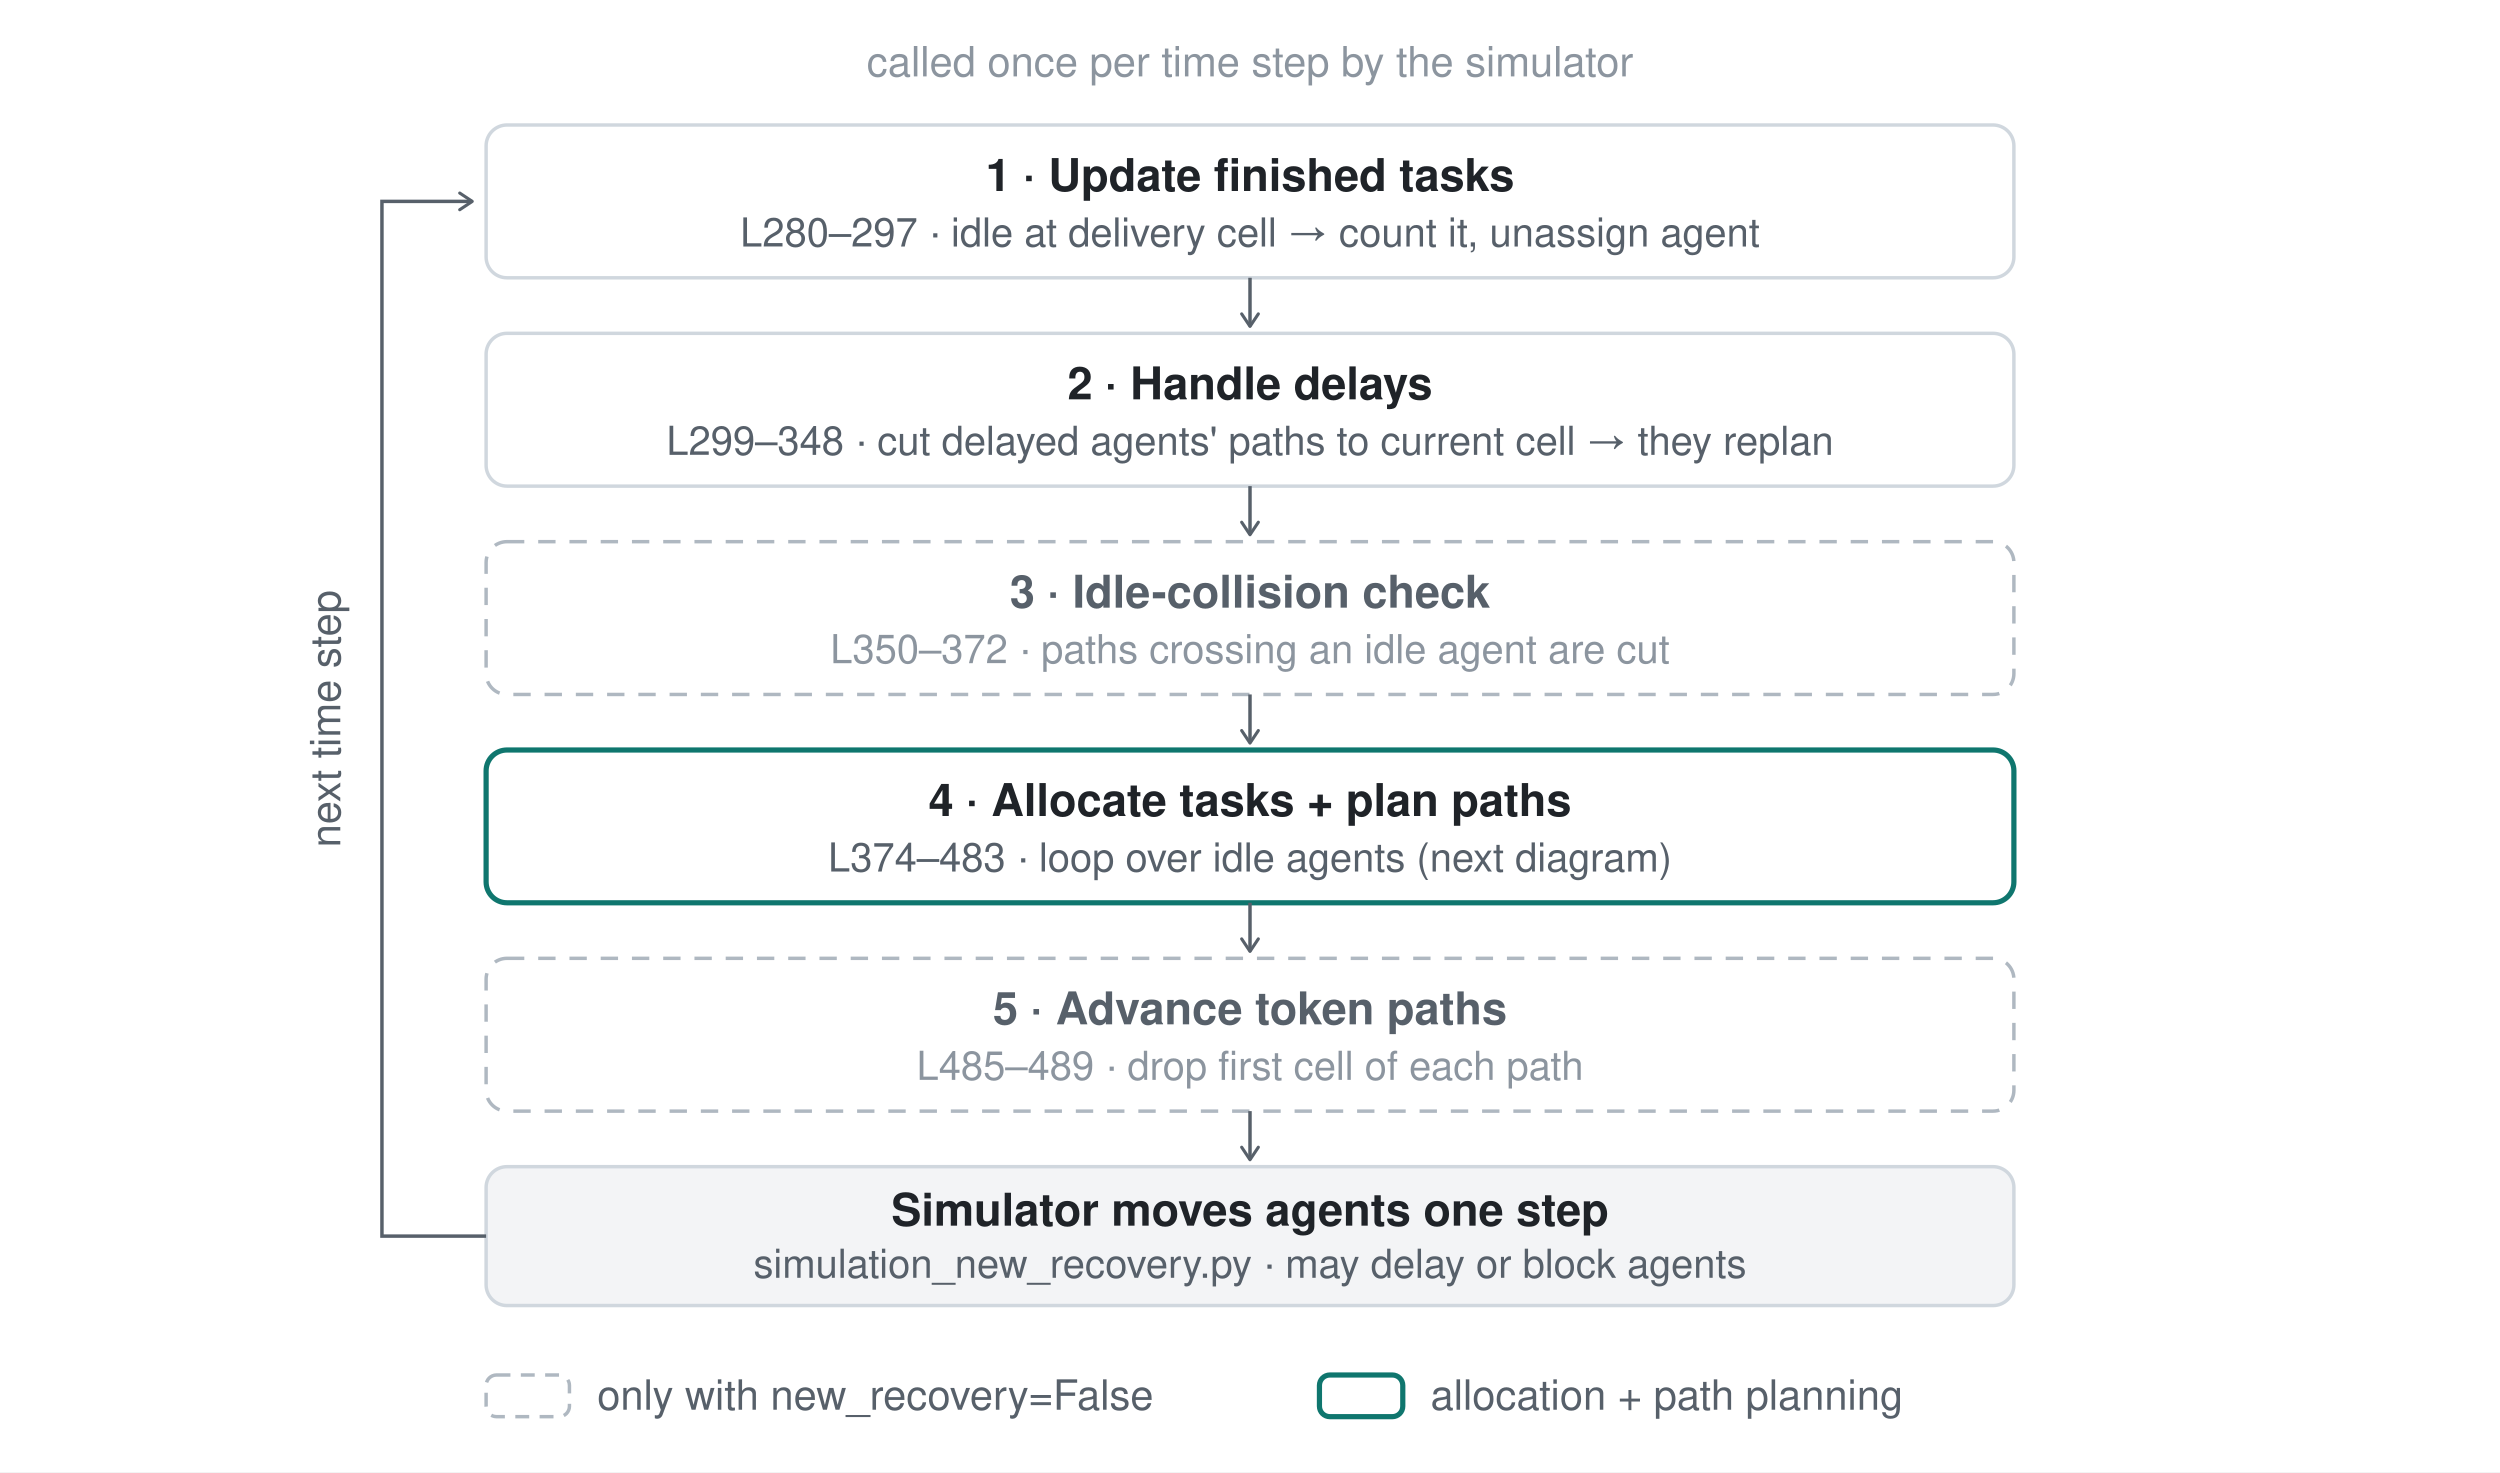
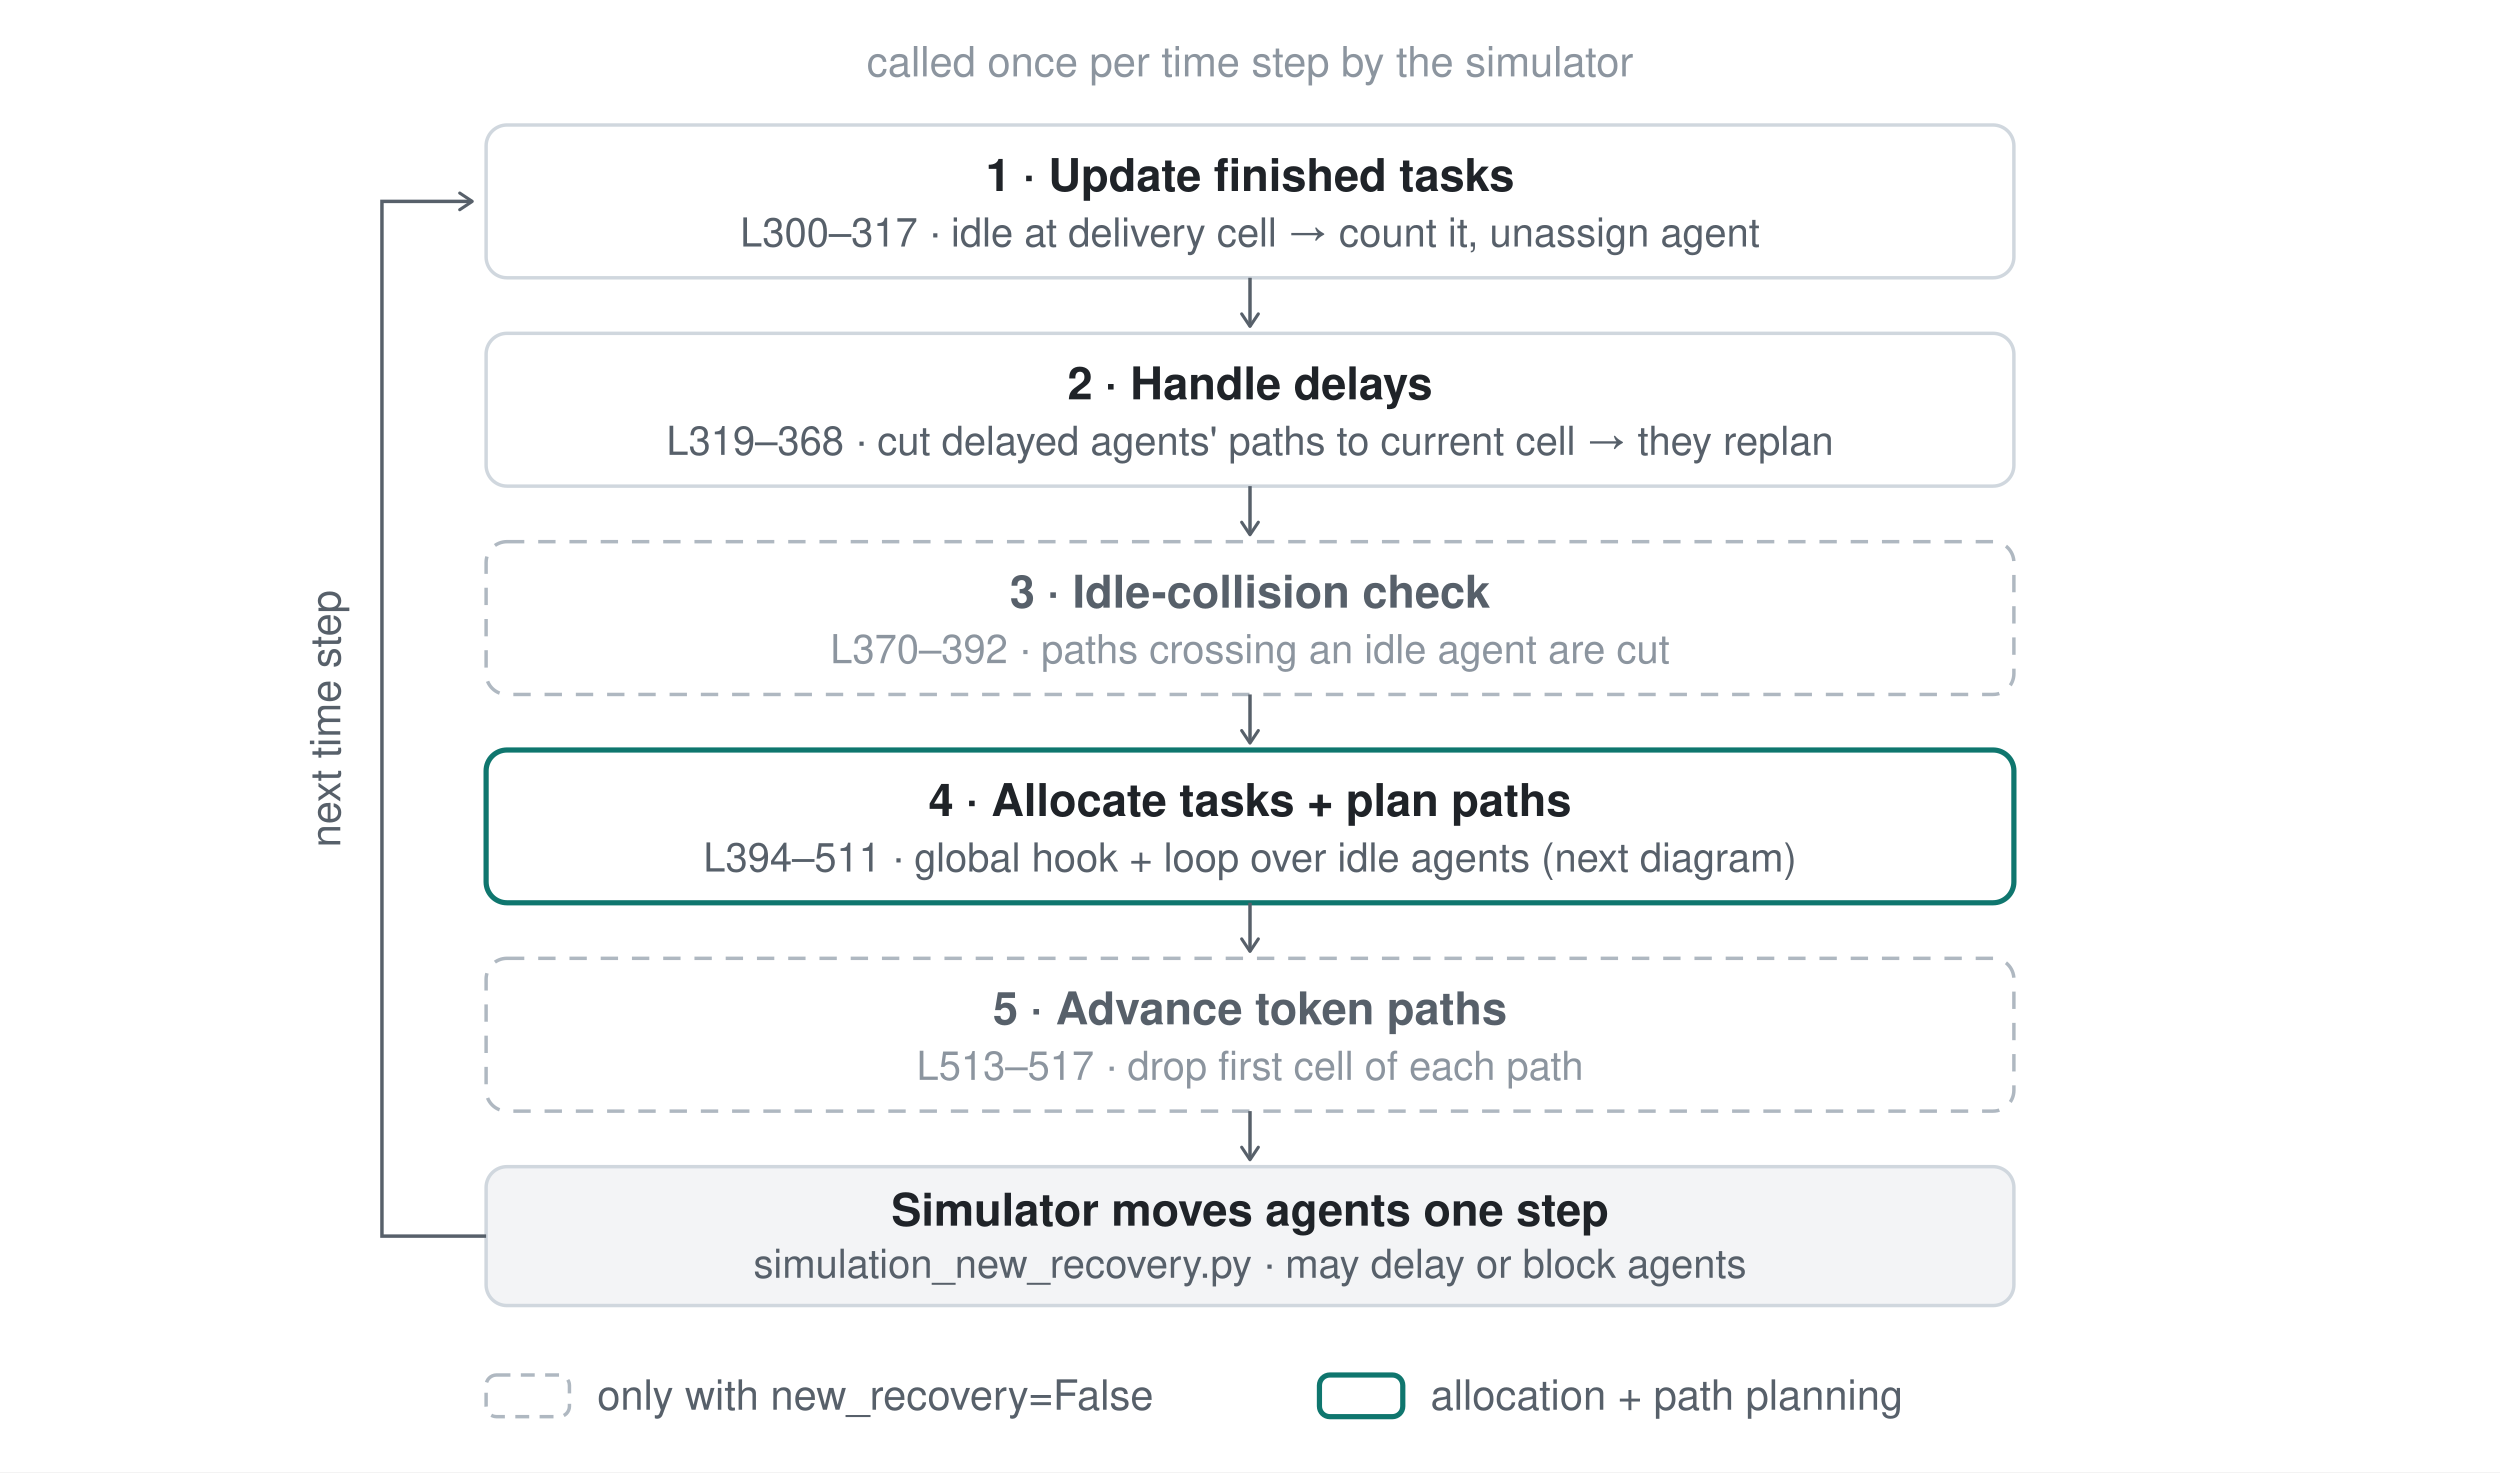
<svg xmlns="http://www.w3.org/2000/svg" viewBox="0 0 720 424" width="720" height="424" role="img">
  <defs>
    <marker id="ag" viewBox="0 0 10 10" refX="8" refY="5" markerWidth="6" markerHeight="6" orient="auto-start-reverse">
      <path d="M2 1L8 5L2 9" fill="none" stroke="#57606a" stroke-width="1.5" stroke-linecap="round" stroke-linejoin="round" />
    </marker>
    <marker id="at" viewBox="0 0 10 10" refX="8" refY="5" markerWidth="6" markerHeight="6" orient="auto-start-reverse">
      <path d="M2 1L8 5L2 9" fill="none" stroke="#0f766e" stroke-width="1.5" stroke-linecap="round" stroke-linejoin="round" />
    </marker>
    <style>text{font-family:-apple-system,"Segoe UI",Helvetica,Arial,sans-serif}.m{font-family:SFMono-Regular,Consolas,Menlo,monospace}</style>
  </defs>
  <rect width="720" height="424" fill="#ffffff" />
  <text x="360" y="22" text-anchor="middle" font-size="12" fill="#8c959f">called once per time step by the simulator</text>
  <rect x="140" y="36" width="440" height="44" rx="6" fill="#ffffff" stroke="#d0d7de" />
  <text x="360" y="55" text-anchor="middle" font-size="13" font-weight="600" fill="#1f2328">1 · Update finished tasks</text>
-   <text x="360" y="71" text-anchor="middle" font-size="11.5" fill="#57606a">L280–297 · idle at delivery cell → count it, unassign agent</text>
+   <text x="360" y="71" text-anchor="middle" font-size="11.5" fill="#57606a">L300–317 · idle at delivery cell → count it, unassign agent</text>
  <line x1="360" y1="80" x2="360" y2="94" stroke="#57606a" marker-end="url(#ag)" />
  <rect x="140" y="96" width="440" height="44" rx="6" fill="#ffffff" stroke="#d0d7de" />
  <text x="360" y="115" text-anchor="middle" font-size="13" font-weight="600" fill="#1f2328">2 · Handle delays</text>
-   <text x="360" y="131" text-anchor="middle" font-size="11.5" fill="#57606a">L299–348 · cut delayed agents' paths to current cell → they replan</text>
+   <text x="360" y="131" text-anchor="middle" font-size="11.5" fill="#57606a">L319–368 · cut delayed agents' paths to current cell → they replan</text>
  <line x1="360" y1="140" x2="360" y2="154" stroke="#57606a" marker-end="url(#ag)" />
  <rect x="140" y="156" width="440" height="44" rx="6" fill="#ffffff" stroke="#afb8c1" stroke-dasharray="5 4" />
  <text x="360" y="175" text-anchor="middle" font-size="13" font-weight="600" fill="#57606a">3 · Idle-collision check</text>
-   <text x="360" y="191" text-anchor="middle" font-size="11.5" fill="#8c959f">L350–372 · paths crossing an idle agent are cut</text>
+   <text x="360" y="191" text-anchor="middle" font-size="11.5" fill="#8c959f">L370–392 · paths crossing an idle agent are cut</text>
  <line x1="360" y1="200" x2="360" y2="214" stroke="#57606a" marker-end="url(#ag)" />
  <rect x="140" y="216" width="440" height="44" rx="6" fill="#ffffff" stroke="#0f766e" stroke-width="1.5" />
  <text x="360" y="235" text-anchor="middle" font-size="13" font-weight="600" fill="#1f2328">4 · Allocate tasks + plan paths</text>
-   <text x="360" y="251" text-anchor="middle" font-size="11.5" fill="#57606a">L374–483 · loop over idle agents (next diagram)</text>
+   <text x="360" y="251" text-anchor="middle" font-size="11.5" fill="#57606a">L394–511 · global hook + loop over idle agents (next diagram)</text>
  <line x1="360" y1="260" x2="360" y2="274" stroke="#57606a" marker-end="url(#ag)" />
  <rect x="140" y="276" width="440" height="44" rx="6" fill="#ffffff" stroke="#afb8c1" stroke-dasharray="5 4" />
  <text x="360" y="295" text-anchor="middle" font-size="13" font-weight="600" fill="#57606a">5 · Advance token paths</text>
-   <text x="360" y="311" text-anchor="middle" font-size="11.5" fill="#8c959f">L485–489 · drop first cell of each path</text>
+   <text x="360" y="311" text-anchor="middle" font-size="11.5" fill="#8c959f">L513–517 · drop first cell of each path</text>
  <line x1="360" y1="320" x2="360" y2="334" stroke="#57606a" marker-end="url(#ag)" />
  <rect x="140" y="336" width="440" height="40" rx="6" fill="#f3f4f6" stroke="#d0d7de" />
  <text x="360" y="353" text-anchor="middle" font-size="13" font-weight="600" fill="#1f2328">Simulator moves agents one step</text>
  <text x="360" y="368" text-anchor="middle" font-size="11.5" fill="#57606a">simulation_new_recovery.py · may delay or block agents</text>
  <path d="M140 356 H110 V58 H136" fill="none" stroke="#57606a" marker-end="url(#ag)" />
  <text x="98" y="207" text-anchor="middle" font-size="12" fill="#57606a" transform="rotate(-90 98 207)">next time step</text>
  <rect x="140" y="396" width="24" height="12" rx="3" fill="none" stroke="#afb8c1" stroke-dasharray="4 3" />
  <text x="172" y="406" font-size="12" fill="#57606a">only with new_recovery=False</text>
  <rect x="380" y="396" width="24" height="12" rx="3" fill="none" stroke="#0f766e" stroke-width="1.5" />
  <text x="412" y="406" font-size="12" fill="#57606a">allocation + path planning</text>
</svg>
